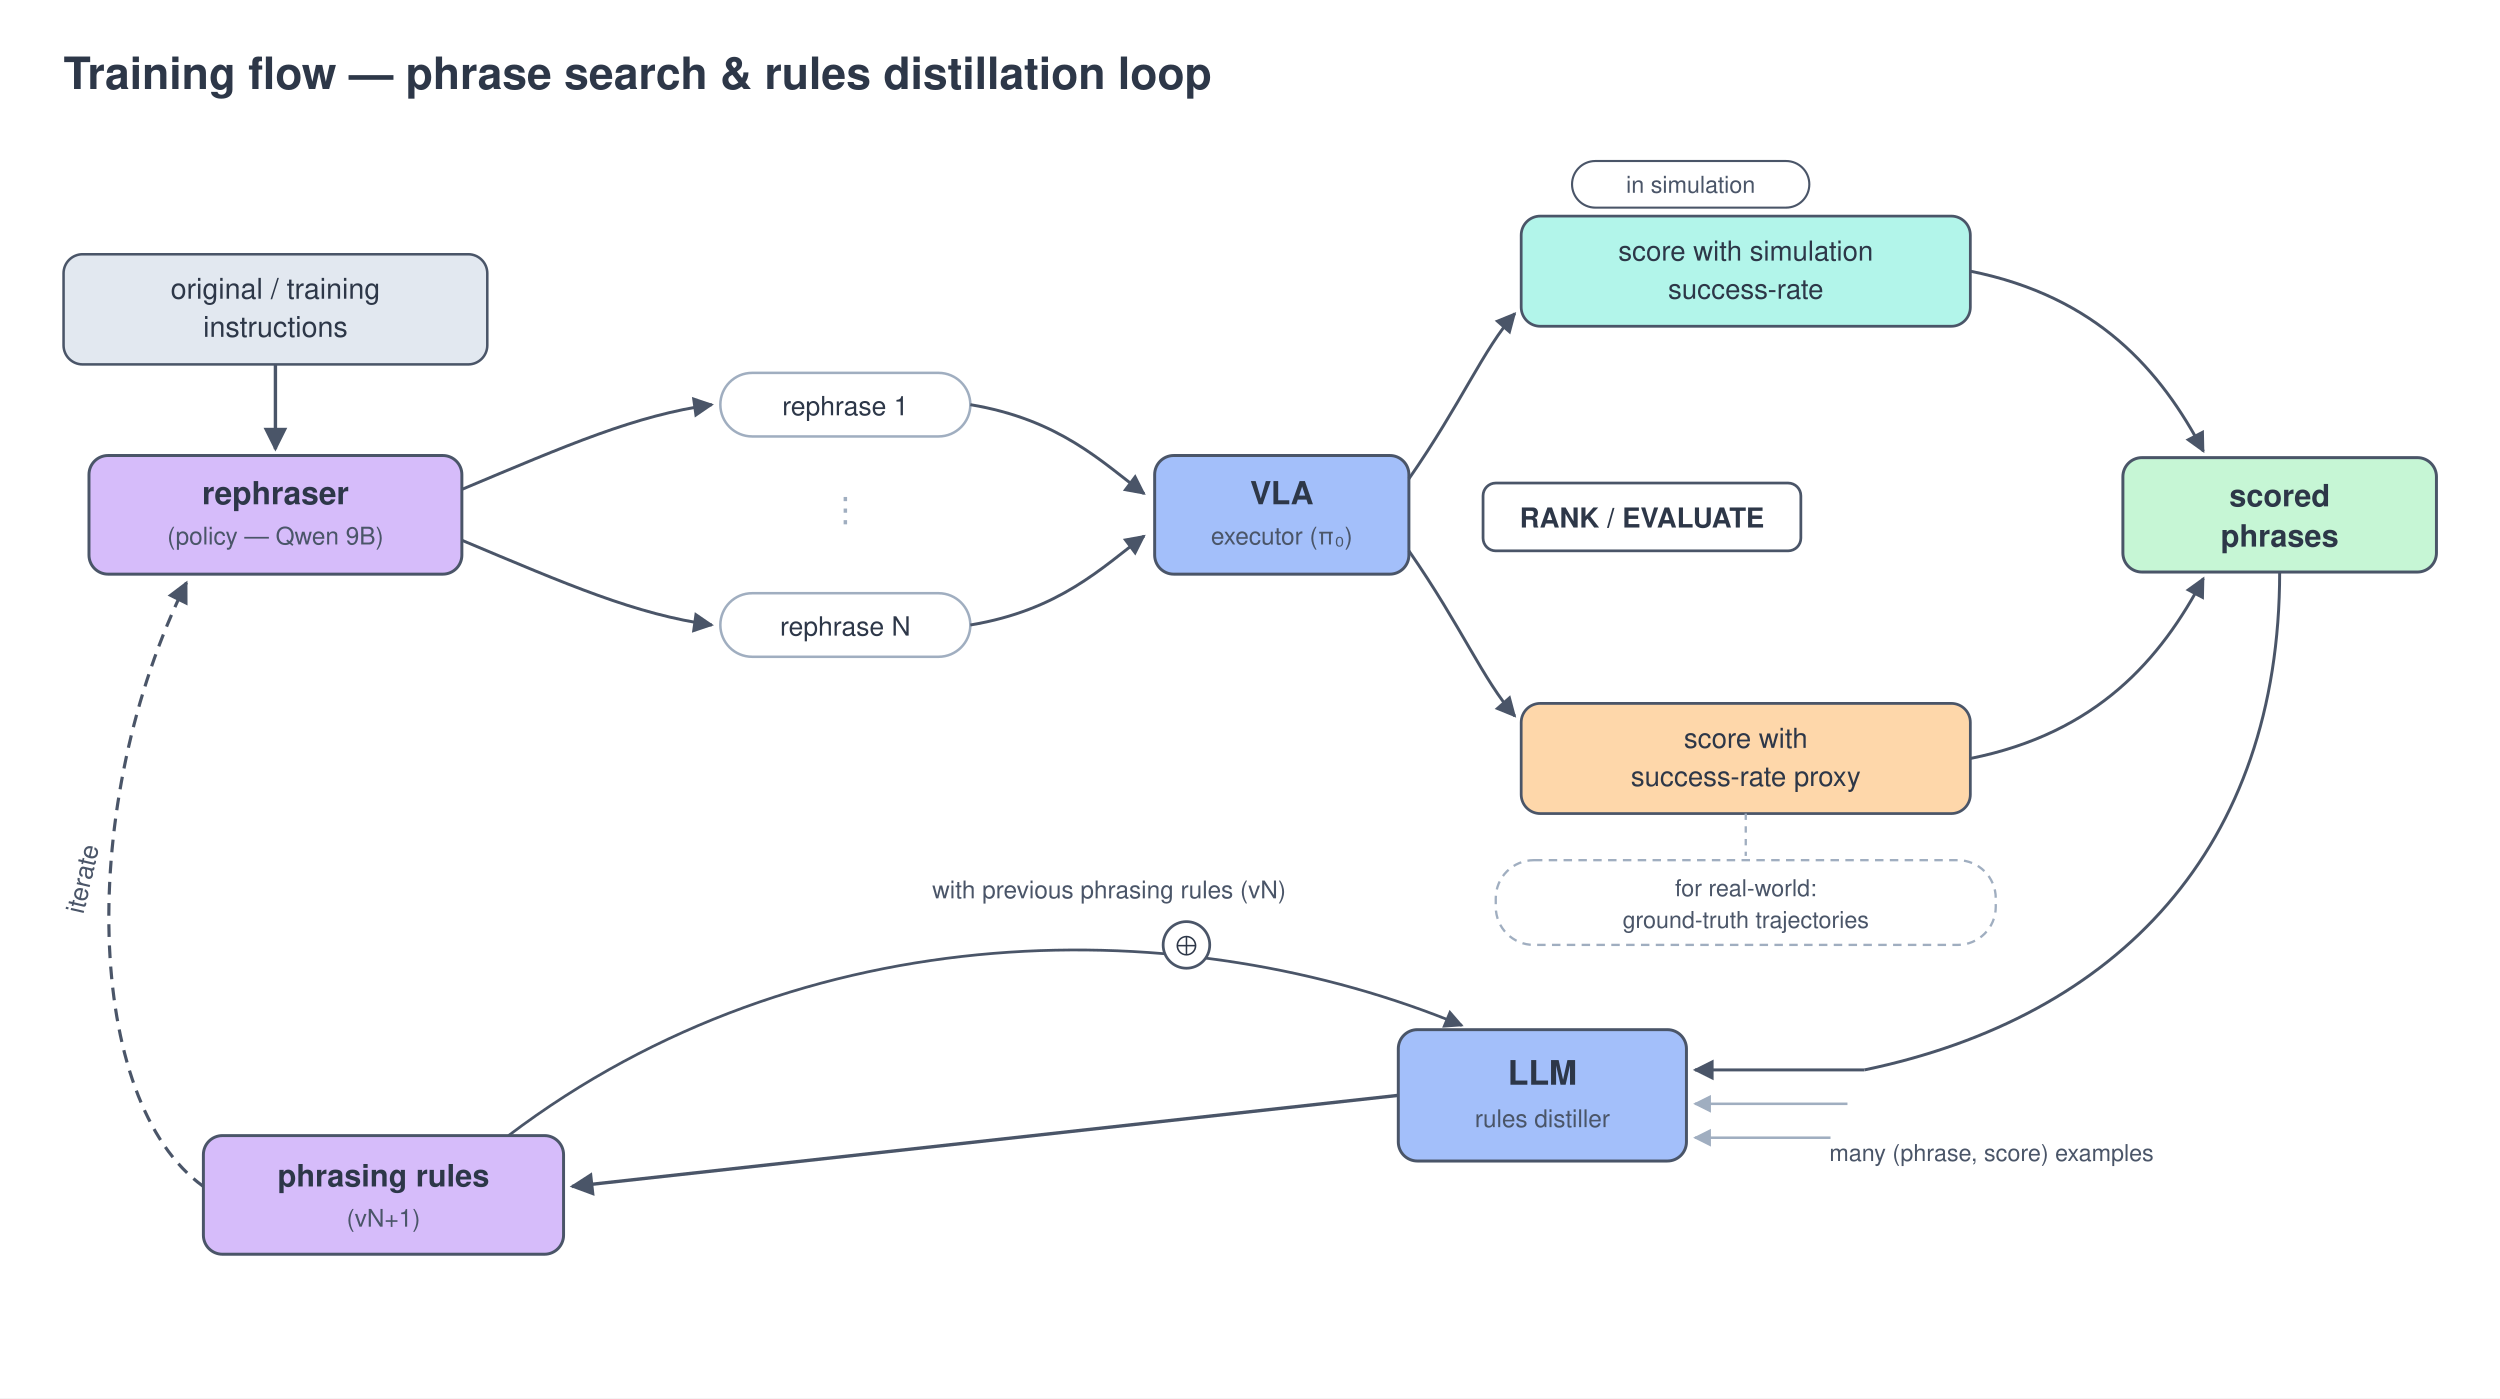
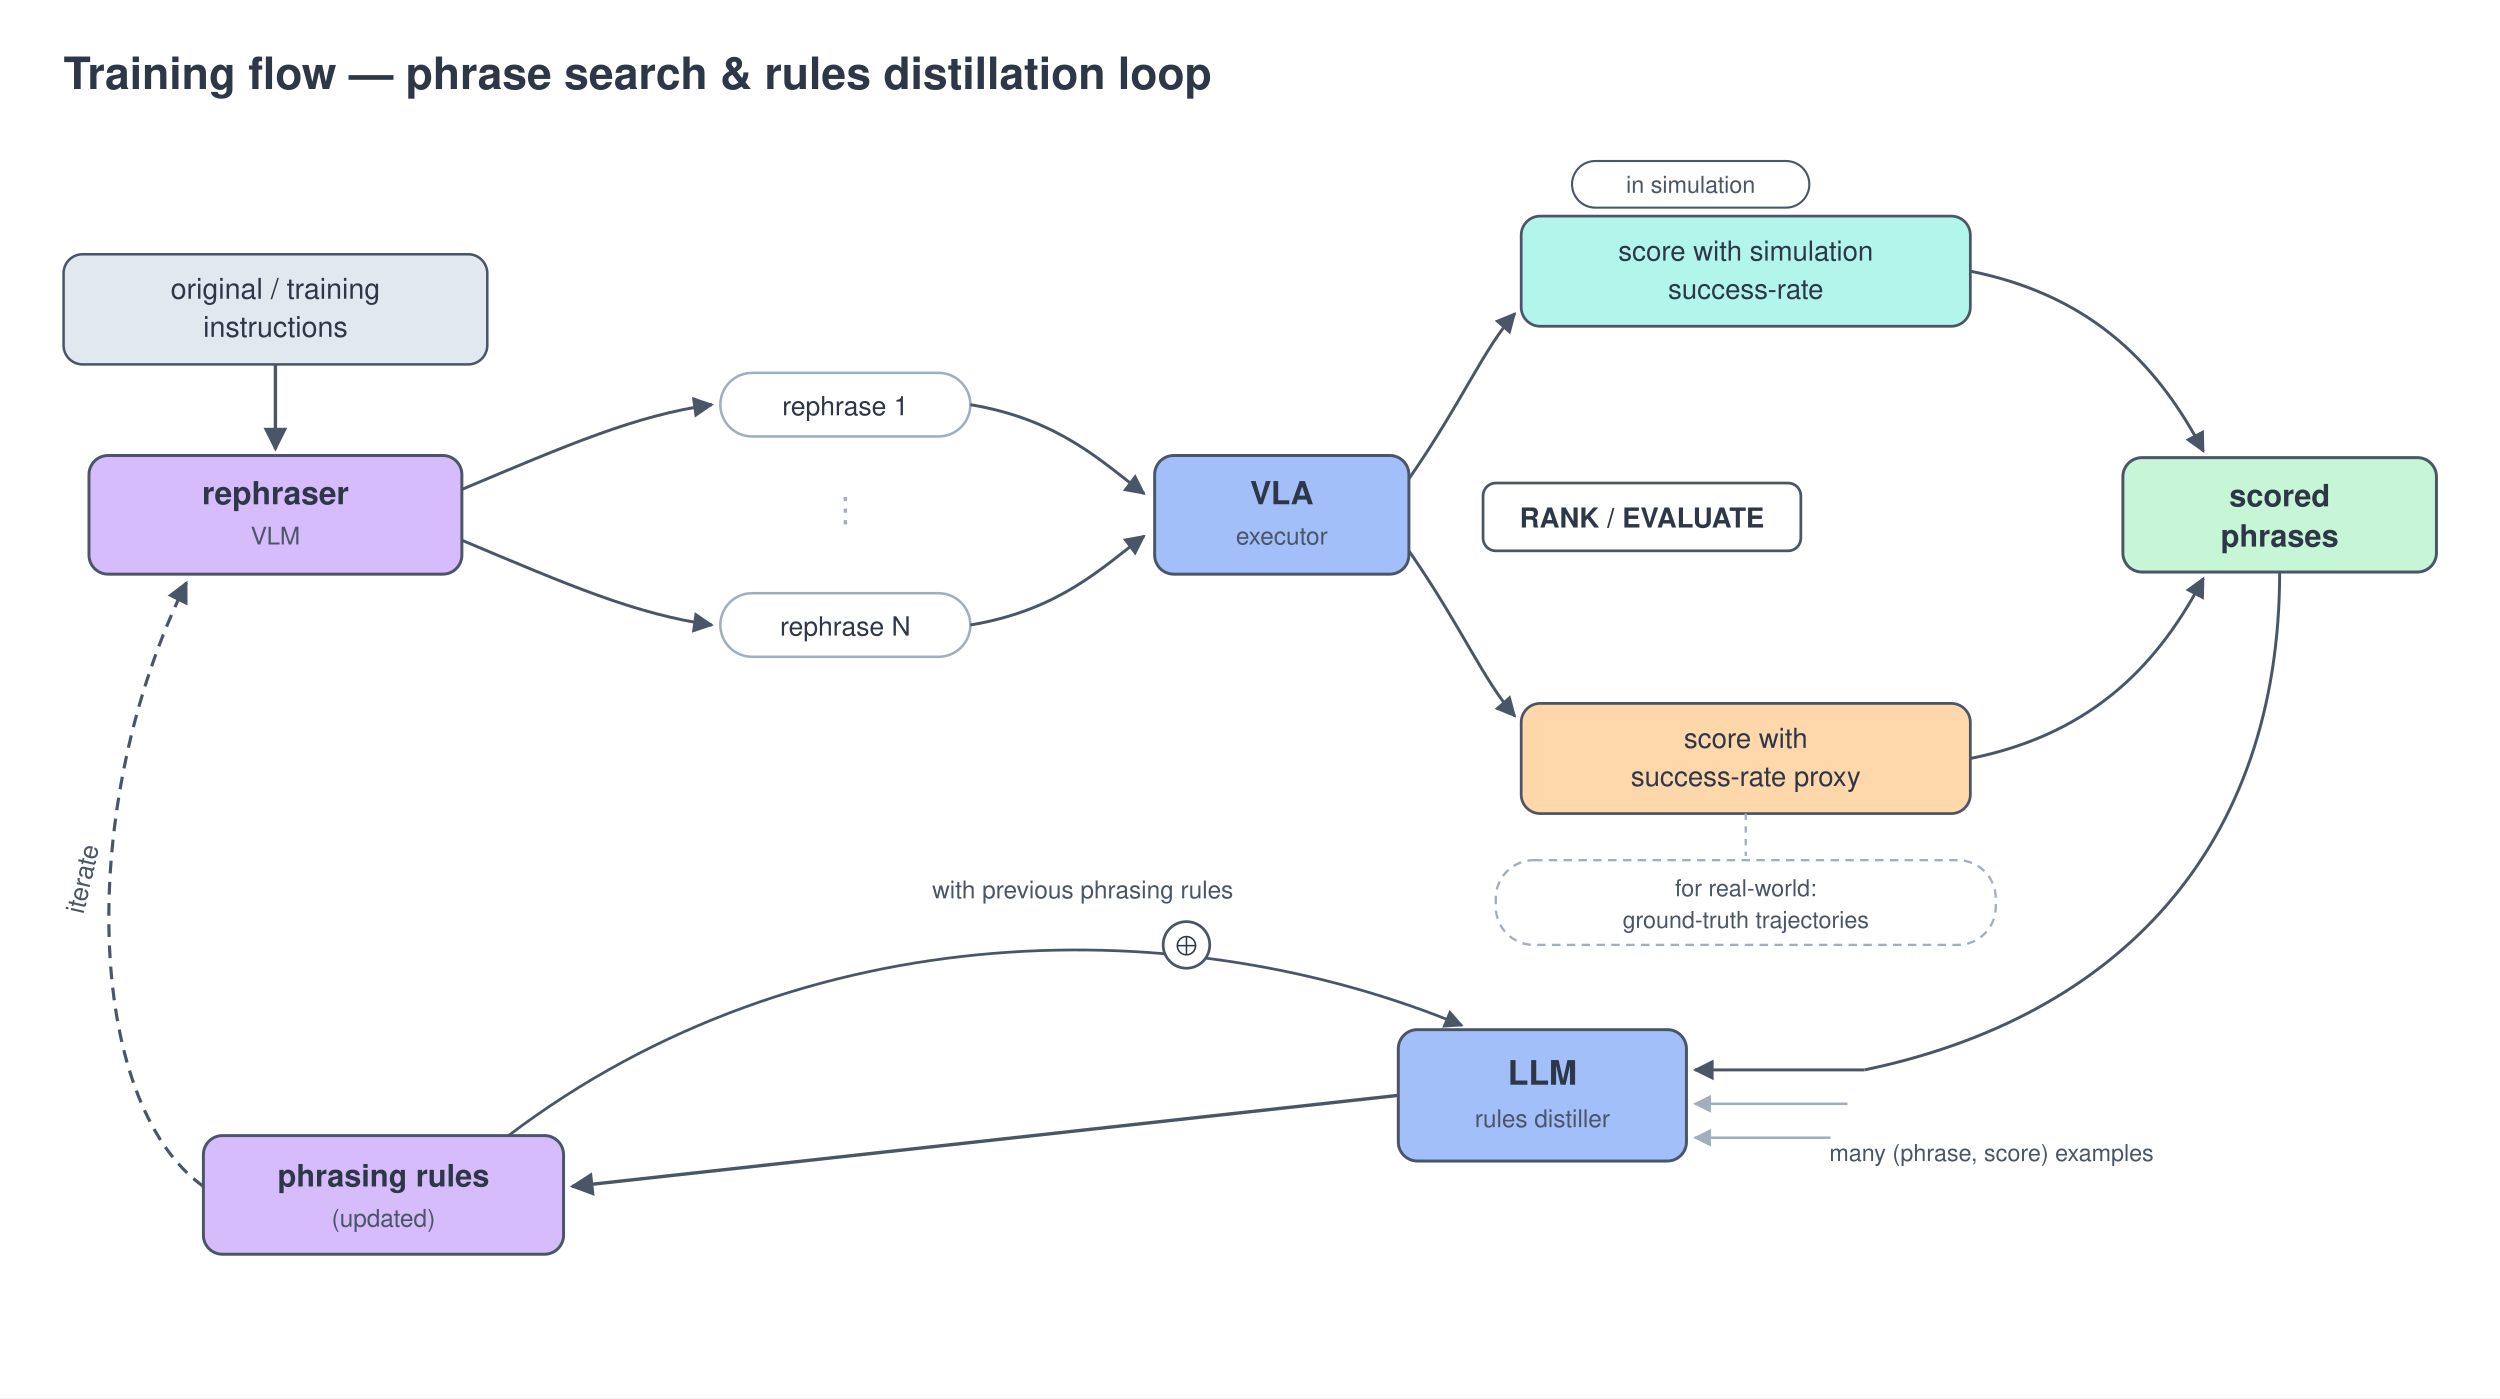
<svg xmlns="http://www.w3.org/2000/svg" viewBox="0 0 1180 660" font-family="Helvetica, Arial, sans-serif">
  <defs>
    <marker id="arr" viewBox="0 0 10 10" refX="9" refY="5" markerWidth="7" markerHeight="7" orient="auto-start-reverse">
      <path d="M 0 0 L 10 5 L 0 10 z" fill="#4a5568" />
    </marker>
    <marker id="arrd" viewBox="0 0 10 10" refX="9" refY="5" markerWidth="7" markerHeight="7" orient="auto-start-reverse">
      <path d="M 0 0 L 10 5 L 0 10 z" fill="#a0aec0" />
    </marker>
  </defs>
  <rect width="1180" height="660" fill="white" />
  <text x="30" y="42" font-size="21" font-weight="bold" fill="#2d3748">Training flow — phrase search &amp; rules distillation loop</text>
  <rect x="30" y="120" width="200" height="52" rx="9" fill="#e2e8f0" stroke="#4a5568" stroke-width="1.2" />
  <text x="130" y="141" font-size="13.5" text-anchor="middle" fill="#2d3748">original / training</text>
  <text x="130" y="159" font-size="13.5" text-anchor="middle" fill="#2d3748">instructions</text>
  <line x1="130" y1="172" x2="130" y2="212" stroke="#4a5568" stroke-width="1.6" marker-end="url(#arr)" />
  <rect x="42" y="215" width="176" height="56" rx="9" fill="#d6bcfa" stroke="#4a5568" stroke-width="1.4" />
  <text x="130" y="238" font-size="15" font-weight="bold" text-anchor="middle" fill="#2d3748">rephraser</text>
-   <text x="130" y="257" font-size="11.5" text-anchor="middle" fill="#4a5568">(policy — Qwen 9B)</text>
+   <text x="130" y="257" font-size="11.5" text-anchor="middle" fill="#4a5568">VLM</text>
  <path d="M 218 231 C 268 210, 300 196, 336 191" fill="none" stroke="#4a5568" stroke-width="1.4" marker-end="url(#arr)" />
  <path d="M 218 255 C 268 276, 300 290, 336 295" fill="none" stroke="#4a5568" stroke-width="1.4" marker-end="url(#arr)" />
  <rect x="340" y="176" width="118" height="30" rx="15" fill="white" stroke="#a0aec0" stroke-width="1.2" />
  <text x="399" y="196" font-size="12.5" text-anchor="middle" fill="#2d3748">rephrase 1</text>
  <text x="399" y="246" font-size="16" text-anchor="middle" fill="#a0aec0">⋮</text>
  <rect x="340" y="280" width="118" height="30" rx="15" fill="white" stroke="#a0aec0" stroke-width="1.2" />
  <text x="399" y="300" font-size="12.5" text-anchor="middle" fill="#2d3748">rephrase N</text>
  <path d="M 458 191 C 500 198, 520 218, 540 233" fill="none" stroke="#4a5568" stroke-width="1.4" marker-end="url(#arr)" />
  <path d="M 458 295 C 500 288, 520 268, 540 253" fill="none" stroke="#4a5568" stroke-width="1.4" marker-end="url(#arr)" />
  <rect x="545" y="215" width="120" height="56" rx="9" fill="#a3bffa" stroke="#4a5568" stroke-width="1.4" />
  <text x="605" y="238" font-size="15" font-weight="bold" text-anchor="middle" fill="#2d3748">VLA</text>
-   <text x="605" y="257" font-size="11.5" text-anchor="middle" fill="#4a5568">executor (π₀)</text>
+   <text x="605" y="257" font-size="11.5" text-anchor="middle" fill="#4a5568">executor</text>
  <rect x="700" y="228" width="150" height="32" rx="6" fill="none" stroke="#4a5568" stroke-width="1.3" />
  <text x="775" y="249" font-size="13" font-weight="bold" text-anchor="middle" fill="#2d3748">RANK / EVALUATE</text>
  <path d="M 665 226 C 690 190, 700 165, 715 148" fill="none" stroke="#4a5568" stroke-width="1.4" marker-end="url(#arr)" />
  <rect x="718" y="102" width="212" height="52" rx="9" fill="#b2f5ea" stroke="#4a5568" stroke-width="1.3" />
  <text x="824" y="123" font-size="13" text-anchor="middle" fill="#2d3748">score with simulation</text>
  <text x="824" y="141" font-size="13" text-anchor="middle" fill="#2d3748">success-rate</text>
  <rect x="742" y="76" width="112" height="22" rx="11" fill="white" stroke="#4a5568" stroke-width="1" />
  <text x="798" y="91" font-size="11" text-anchor="middle" fill="#4a5568">in simulation</text>
  <path d="M 665 260 C 690 296, 700 321, 715 338" fill="none" stroke="#4a5568" stroke-width="1.4" marker-end="url(#arr)" />
  <rect x="718" y="332" width="212" height="52" rx="9" fill="#fed7aa" stroke="#4a5568" stroke-width="1.3" />
  <text x="824" y="353" font-size="13" text-anchor="middle" fill="#2d3748">score with</text>
  <text x="824" y="371" font-size="13" text-anchor="middle" fill="#2d3748">success-rate proxy</text>
  <path d="M 824 384 L 824 404" stroke="#a0aec0" stroke-width="1.1" stroke-dasharray="3,3" />
  <rect x="706" y="406" width="236" height="40" rx="18" fill="none" stroke="#a0aec0" stroke-width="1.1" stroke-dasharray="4,3" />
  <text x="824" y="423" font-size="11" text-anchor="middle" fill="#4a5568">for real-world:</text>
  <text x="824" y="438" font-size="11" text-anchor="middle" fill="#4a5568">ground-truth trajectories</text>
  <path d="M 930 128 C 990 140, 1020 175, 1040 213" fill="none" stroke="#4a5568" stroke-width="1.4" marker-end="url(#arr)" />
  <path d="M 930 358 C 990 346, 1020 311, 1040 273" fill="none" stroke="#4a5568" stroke-width="1.4" marker-end="url(#arr)" />
  <rect x="1002" y="216" width="148" height="54" rx="9" fill="#c6f6d5" stroke="#4a5568" stroke-width="1.4" />
  <text x="1076" y="239" font-size="14.5" font-weight="bold" text-anchor="middle" fill="#2d3748">scored</text>
  <text x="1076" y="258" font-size="14.5" font-weight="bold" text-anchor="middle" fill="#2d3748">phrases</text>
  <path d="M 1076 270 C 1076 400, 1000 480, 880 505" fill="none" stroke="#4a5568" stroke-width="1.4" />
  <line x1="880" y1="505" x2="800" y2="505" stroke="#4a5568" stroke-width="1.4" marker-end="url(#arr)" />
  <line x1="872" y1="521" x2="800" y2="521" stroke="#a0aec0" stroke-width="1.2" marker-end="url(#arrd)" />
  <line x1="864" y1="537" x2="800" y2="537" stroke="#a0aec0" stroke-width="1.2" marker-end="url(#arrd)" />
  <text x="940" y="548" font-size="11" fill="#4a5568" text-anchor="middle">many (phrase, score) examples</text>
  <rect x="660" y="486" width="136" height="62" rx="9" fill="#a3bffa" stroke="#4a5568" stroke-width="1.4" />
  <text x="728" y="512" font-size="16" font-weight="bold" text-anchor="middle" fill="#2d3748">LLM</text>
  <text x="728" y="532" font-size="11.5" text-anchor="middle" fill="#4a5568">rules distiller</text>
  <line x1="660" y1="517" x2="270" y2="560" stroke="#4a5568" stroke-width="1.6" marker-end="url(#arr)" />
  <rect x="96" y="536" width="170" height="56" rx="9" fill="#d6bcfa" stroke="#4a5568" stroke-width="1.4" />
  <text x="181" y="560" font-size="14.5" font-weight="bold" text-anchor="middle" fill="#2d3748">phrasing rules</text>
-   <text x="181" y="579" font-size="11.5" text-anchor="middle" fill="#4a5568">(vN+1)</text>
+   <text x="181" y="579" font-size="11.5" text-anchor="middle" fill="#4a5568">(updated)</text>
  <path d="M 240 536 C 380 430, 560 430, 690 484" fill="none" stroke="#4a5568" stroke-width="1.3" marker-end="url(#arr)" />
  <circle cx="560" cy="446" r="11" fill="white" stroke="#4a5568" stroke-width="1.3" />
  <text x="560" y="451" font-size="13" text-anchor="middle" fill="#2d3748">⊕</text>
-   <text x="440" y="424" font-size="11.5" fill="#4a5568">with previous phrasing rules (vN)</text>
+   <text x="440" y="424" font-size="11.5" fill="#4a5568">with previous phrasing rules</text>
  <path d="M 96 560 C 40 520, 36 380, 88 275" fill="none" stroke="#4a5568" stroke-width="1.5" stroke-dasharray="6,4" marker-end="url(#arr)" />
  <text x="30" y="420" font-size="12" fill="#4a5568" transform="rotate(-77 42 420)">iterate</text>
</svg>
